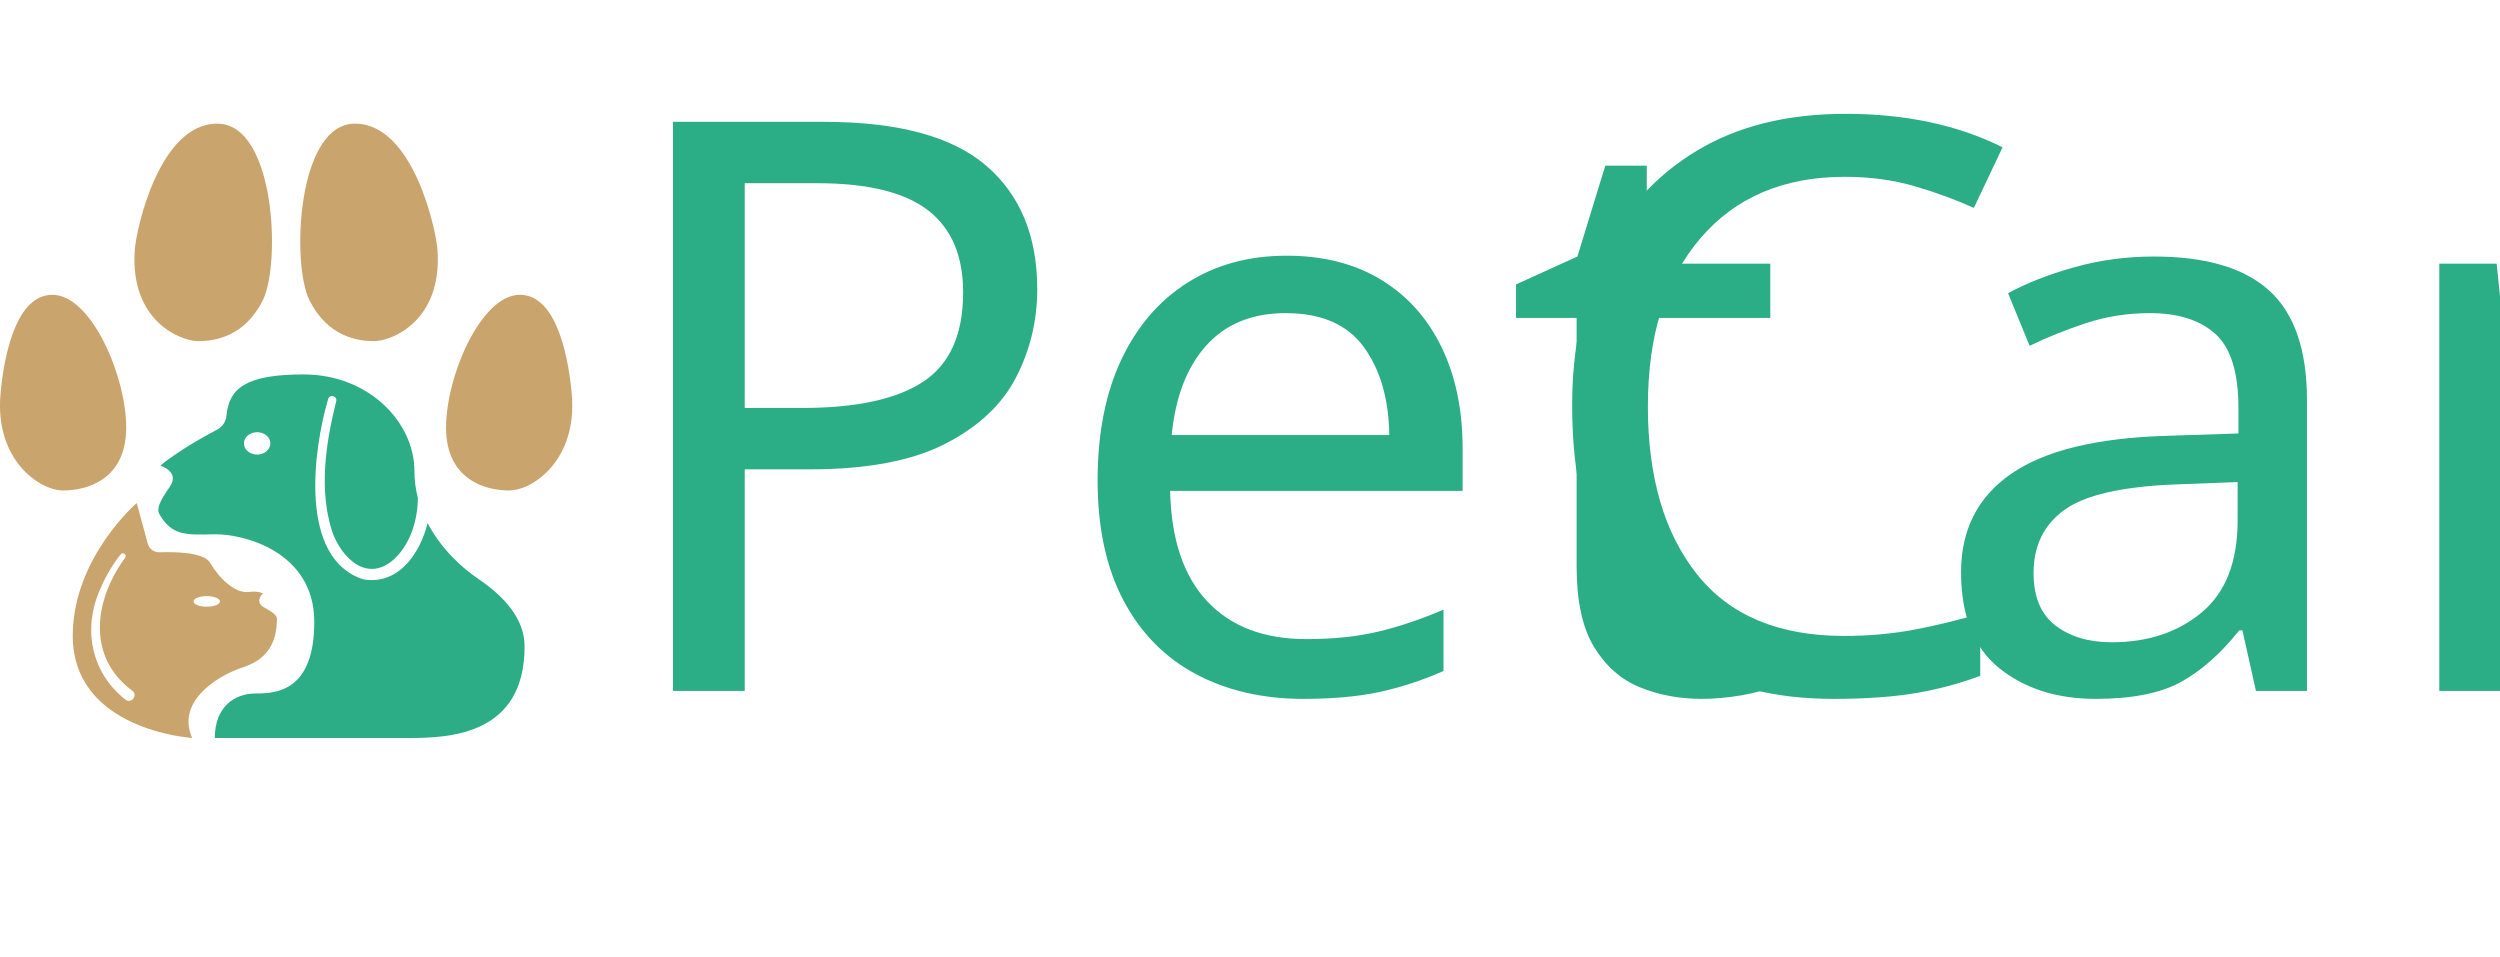
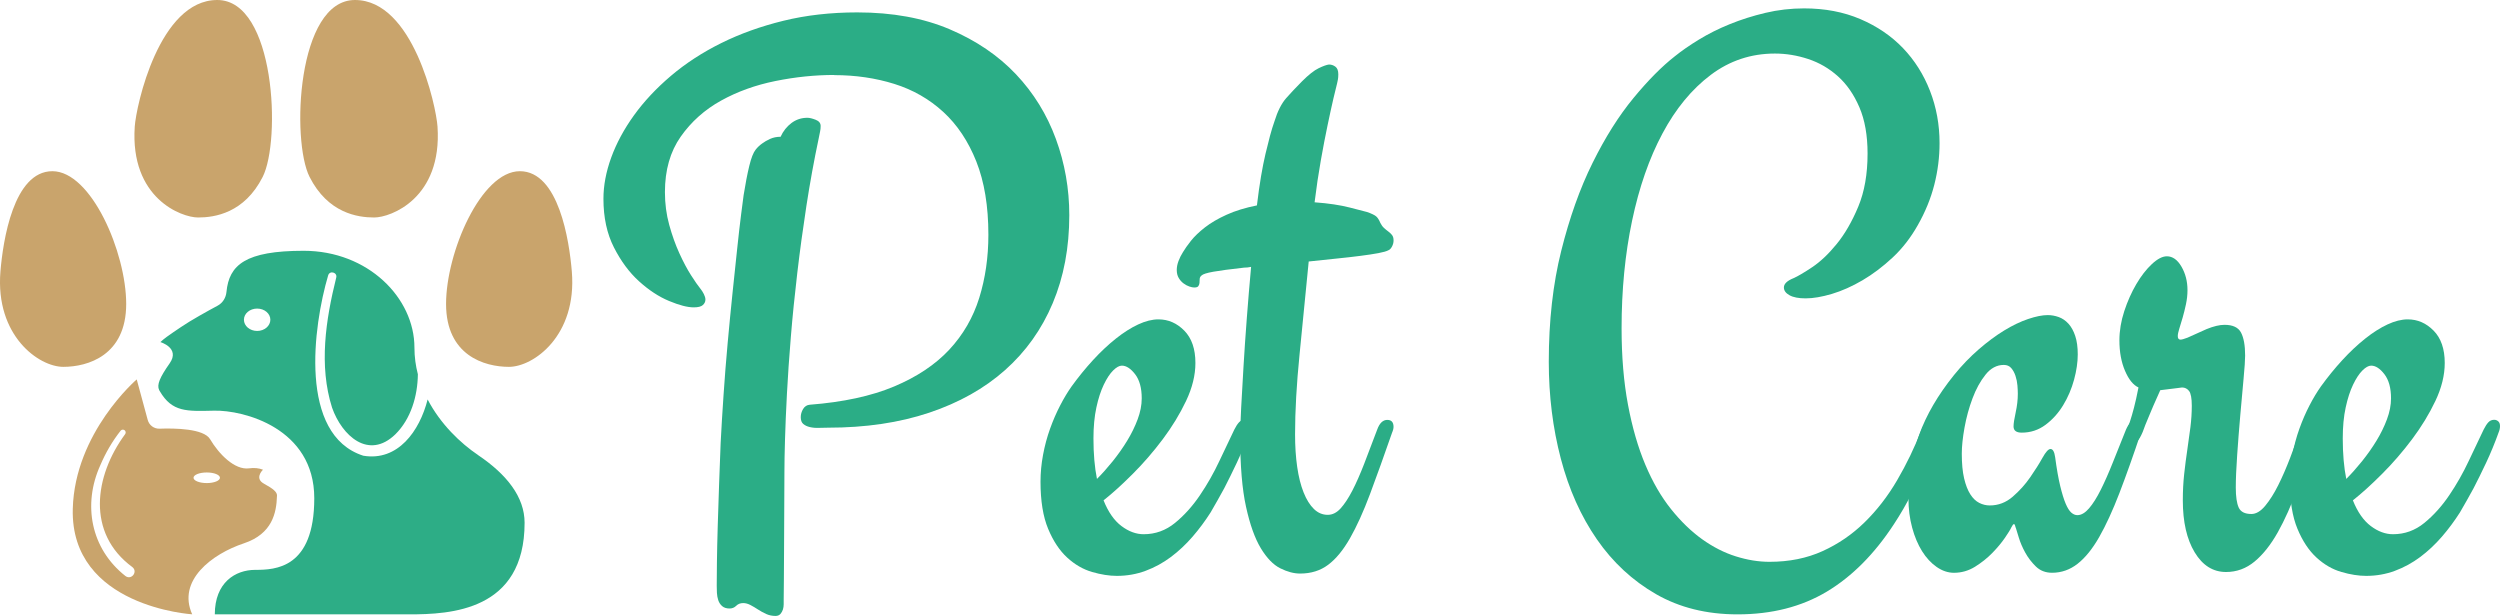
- <svg xmlns="http://www.w3.org/2000/svg" viewBox="0 0 947.73 362.65">
+ <svg xmlns="http://www.w3.org/2000/svg" viewBox="0 0 947.73 233.5">
  <defs>
    <style>
      .cls-1 {
-         letter-spacing: 0em;
-       }
- 
-       .cls-2 {
        fill: #2dad86;
      }

-       .cls-3 {
-         letter-spacing: 0em;
-       }
- 
-       .cls-5 {
+ .cls-3 {
        fill: #c9a46c;
      }

-       .cls-6 {
+       .cls-4 {
        fill: #2bad86;
-         font-family: Engagement-Regular, Engagement;
-         font-size: 302.16px;
-       }
- 
-       .cls-7 {
-         letter-spacing: -.05em;
-       }
- 
-       .cls-8 {
-         letter-spacing: -.03em;
      }
    </style>
  </defs>
  <g id="Layer_1" data-name="Layer 1">
    <g>
      <g>
-         <path class="cls-2" d="M181.24,219.38c-6.67-4.49-14.28-11.76-19.13-21.08-3.04,12.01-11.29,23.53-24.39,21.33-24.58-7.91-19-49.12-13.32-68.36.58-2.01,3.66-1.13,3.04.92-3.95,15.9-6.61,33.28-1.56,49.21,3.76,10.69,13.89,19.92,24,10.11,5.88-5.81,8.44-14.49,8.53-22.74v-.02c-.83-3.21-1.3-6.58-1.3-10.11,0-18.85-17.61-36.7-42-36.7-22.04,0-28.28,5.32-29.26,15.63-.21,2.18-1.41,4.13-3.33,5.17-3.83,2.05-10.24,5.6-13.92,8.12-1.99,1.35-3.83,2.57-5.43,3.74-.85.64-1.67,1.28-2.37,1.95,0,0,7.59,2.22,3.53,8.04-3.8,5.41-4.94,8.17-4,10.13.06.15.15.28.24.43,4.68,8.04,10.28,7.63,20.61,7.4,11.05-.26,37.96,6.54,37.96,33.2s-14.83,27.15-22.38,27.15-15.33,4.79-15.33,16.87h73.68c15.58,0,43.76-1.26,43.76-34.71,0-9.81-6.8-18.36-17.61-25.65ZM97.49,172.33c-2.78,0-5.02-1.9-5.02-4.25s2.24-4.23,5.02-4.23,5,1.9,5,4.23-2.24,4.25-5,4.25Z" />
-         <path class="cls-5" d="M100.05,230.21c-3.44-1.9-.9-4.75-.36-5.3-1.56-.6-3.36-.77-5.22-.51-5.54.77-11.56-5.51-14.83-11.05-2.39-4.04-13.42-4.19-19.17-3.98-2.09.06-3.93-1.3-4.47-3.31l-4.17-15.37s-23.49,20.14-24.24,49.06c-.98,37.22,45.27,39.99,45.27,39.99-5.79-12.83,7.52-22.89,19.6-26.91,10.84-3.61,12.33-11.67,12.53-17.83v-.13c.02-.06.02-.15.02-.24v-.02c-.06-1.28-1.45-2.48-4.96-4.4ZM47.55,265.23c-13.15-10.35-16.29-27.13-9.49-42.07,1.99-4.66,4.51-9,7.67-13.02.36-.45,1.05-.53,1.52-.17.47.38.53,1.07.15,1.54-11.63,15.8-14.71,37.49,2.78,50.34,2.2,1.75-.36,5.09-2.63,3.38ZM78.38,230c-2.78,0-5.02-.9-5.02-2.01s2.24-2.01,5.02-2.01,5,.9,5,2.01-2.24,2.01-5,2.01Z" />
-         <path class="cls-5" d="M.16,149.84c.96-11.72,4.97-38.08,19.7-38.08s27.98,30.79,27.98,50.33-14.57,23.84-23.84,23.84S-1.82,174.18.16,149.84Z" />
-         <path class="cls-5" d="M51.08,94.88c.53-7.93,9.27-48.01,31.29-48.01s24.17,53.31,17.22,67.05c-6.95,13.74-18.21,15.4-24.5,15.4s-25.83-7.28-24.01-34.44Z" />
-         <path class="cls-5" d="M216.78,149.84c-.96-11.72-4.97-38.08-19.7-38.08-14.73,0-27.98,30.79-27.98,50.33,0,19.54,14.57,23.84,23.84,23.84,9.27,0,25.83-11.75,23.84-36.09Z" />
-         <path class="cls-5" d="M165.86,94.88c-.53-7.93-9.27-48.01-31.29-48.01-22.02,0-24.17,53.31-17.22,67.05,6.95,13.74,18.21,15.4,24.5,15.4,6.29,0,25.83-7.28,24.01-34.44Z" />
+         <path class="cls-1" d="M181.24,172.51c-6.67-4.49-14.28-11.76-19.13-21.08-3.04,12.01-11.29,23.53-24.39,21.33-24.58-7.91-19-49.12-13.32-68.36.58-2.01,3.66-1.13,3.04.92-3.95,15.9-6.61,33.28-1.56,49.21,3.76,10.69,13.89,19.92,24,10.11,5.88-5.81,8.44-14.49,8.53-22.74v-.02c-.83-3.21-1.3-6.58-1.3-10.11,0-18.85-17.61-36.7-42-36.7-22.04,0-28.28,5.32-29.26,15.63-.21,2.18-1.41,4.13-3.33,5.17-3.83,2.05-10.24,5.6-13.92,8.12-1.99,1.35-3.83,2.57-5.43,3.74-.85.64-1.67,1.28-2.37,1.95,0,0,7.59,2.22,3.53,8.04-3.8,5.41-4.94,8.17-4,10.13.06.15.15.28.24.43,4.68,8.04,10.28,7.63,20.61,7.4,11.05-.26,37.96,6.54,37.96,33.2s-14.83,27.15-22.38,27.15-15.33,4.79-15.33,16.87h73.68c15.58,0,43.76-1.26,43.76-34.71,0-9.81-6.8-18.36-17.61-25.65ZM97.49,125.46c-2.78,0-5.02-1.9-5.02-4.25s2.24-4.23,5.02-4.23,5,1.9,5,4.23-2.24,4.25-5,4.25Z" />
+         <path class="cls-3" d="M100.05,183.35c-3.44-1.9-.9-4.75-.36-5.3-1.56-.6-3.36-.77-5.22-.51-5.54.77-11.56-5.51-14.83-11.05-2.39-4.04-13.42-4.19-19.17-3.98-2.09.06-3.93-1.3-4.47-3.31l-4.17-15.37s-23.49,20.14-24.24,49.06c-.98,37.22,45.27,39.99,45.27,39.99-5.79-12.83,7.52-22.89,19.6-26.91,10.84-3.61,12.33-11.67,12.53-17.83v-.13c.02-.06.02-.15.02-.24v-.02c-.06-1.28-1.45-2.48-4.96-4.4ZM47.55,218.36c-13.15-10.35-16.29-27.13-9.49-42.07,1.99-4.66,4.51-9,7.67-13.02.36-.45,1.05-.53,1.52-.17.47.38.53,1.07.15,1.54-11.63,15.8-14.71,37.49,2.78,50.34,2.2,1.75-.36,5.09-2.63,3.38ZM78.38,183.13c-2.78,0-5.02-.9-5.02-2.01s2.24-2.01,5.02-2.01,5,.9,5,2.01-2.24,2.01-5,2.01Z" />
+         <path class="cls-3" d="M.16,102.98c.96-11.72,4.97-38.08,19.7-38.08s27.98,30.79,27.98,50.33-14.57,23.84-23.84,23.84S-1.82,127.31.16,102.98Z" />
+         <path class="cls-3" d="M51.08,48.01C51.61,40.08,60.35,0,82.37,0s24.17,53.31,17.22,67.05c-6.95,13.74-18.21,15.4-24.5,15.4s-25.83-7.28-24.01-34.44Z" />
+         <path class="cls-3" d="M216.78,102.98c-.96-11.72-4.97-38.08-19.7-38.08-14.73,0-27.98,30.79-27.98,50.33,0,19.54,14.57,23.84,23.84,23.84,9.27,0,25.83-11.75,23.84-36.09Z" />
+         <path class="cls-3" d="M165.86,48.01C165.33,40.08,156.59,0,134.57,0c-22.02,0-24.17,53.31-17.22,67.05,6.95,13.74,18.21,15.4,24.5,15.4,6.29,0,25.83-7.28,24.01-34.44Z" />
      </g>
-       <text class="cls-6" transform="translate(225.82 261.92)">
-         <tspan class="cls-8" x="0" y="0">P</tspan>
-         <tspan class="cls-3" x="173.65" y="0">et </tspan>
-         <tspan class="cls-7" x="351.74" y="0">C</tspan>
-         <tspan class="cls-1" x="503.7" y="0">are</tspan>
-       </text>
+       <g>
+         <path class="cls-4" d="M316.26,28.42c-7.28,0-14.71.76-22.28,2.29-7.58,1.53-14.46,4.01-20.66,7.45-6.2,3.44-11.29,7.99-15.27,13.65-3.98,5.66-5.98,12.67-5.98,21.02,0,4.33.54,8.46,1.62,12.39,1.08,3.93,2.36,7.52,3.84,10.77,1.48,3.25,2.95,6.03,4.43,8.34,1.48,2.31,2.66,4.01,3.54,5.09.49.59.93,1.28,1.33,2.07.39.79.59,1.48.59,2.07,0,.79-.32,1.48-.96,2.07-.64.59-1.8.89-3.47.89-2.36,0-5.48-.81-9.37-2.43-3.89-1.62-7.67-4.11-11.36-7.45-3.69-3.34-6.86-7.62-9.52-12.84-2.66-5.21-3.98-11.36-3.98-18.44,0-5.02.98-10.23,2.95-15.64,1.97-5.41,4.84-10.75,8.63-16.01,3.79-5.26,8.46-10.25,14.02-14.97,5.56-4.72,11.9-8.85,19.03-12.39,7.13-3.54,15-6.37,23.61-8.48,8.61-2.11,17.93-3.17,27.96-3.17,13.38,0,25.08,2.14,35.11,6.42,10.03,4.28,18.39,9.96,25.08,17.04,6.69,7.08,11.73,15.25,15.12,24.49,3.39,9.25,5.09,18.88,5.09,28.92,0,12.3-2.09,23.41-6.27,33.34-4.18,9.94-10.21,18.39-18.07,25.38-7.87,6.99-17.46,12.37-28.77,16.16-11.31,3.79-24.1,5.68-38.36,5.68-1.08,0-2.24.03-3.47.07-1.23.05-2.36-.05-3.39-.29-1.03-.24-1.87-.64-2.51-1.18-.64-.54-.96-1.4-.96-2.58,0-1.08.3-2.11.89-3.1.59-.98,1.42-1.52,2.51-1.62,12.69-.98,23.36-3.29,32.02-6.93,8.65-3.64,15.61-8.29,20.88-13.94,5.26-5.65,9.05-12.2,11.36-19.62,2.31-7.42,3.47-15.42,3.47-23.97,0-10.82-1.53-20.07-4.57-27.74-3.05-7.67-7.23-13.94-12.54-18.81-5.31-4.87-11.51-8.41-18.59-10.62-7.08-2.21-14.66-3.32-22.72-3.32ZM295.9,51.88c.98-2.16,2.36-3.91,4.13-5.24,1.77-1.33,3.79-1.99,6.05-1.99.79,0,1.82.25,3.1.74,1.28.49,1.92,1.28,1.92,2.36,0,.79-.07,1.5-.22,2.14-.15.64-.32,1.5-.52,2.58-1.77,8.36-3.32,16.87-4.65,25.52-1.33,8.66-2.49,17.17-3.47,25.52-.98,8.36-1.8,16.4-2.43,24.12-.64,7.72-1.13,14.88-1.48,21.47-.35,6.59-.59,12.42-.74,17.48-.15,5.07-.22,9.12-.22,12.17,0,4.92-.03,9.94-.07,15.05-.05,5.12-.07,9.91-.07,14.39s-.02,8.43-.07,11.88c-.05,3.44-.07,5.9-.07,7.38v1.62c0,.69-.1,1.35-.29,1.99-.2.64-.52,1.2-.96,1.7-.44.49-1.06.74-1.84.74-1.28,0-2.46-.25-3.54-.74-1.08-.49-2.12-1.06-3.1-1.7-.98-.64-1.94-1.21-2.88-1.7-.94-.49-1.84-.74-2.73-.74-1.08,0-1.97.34-2.66,1.03-.69.69-1.53,1.03-2.51,1.03-1.18,0-2.12-.3-2.8-.89-.69-.59-1.18-1.33-1.48-2.21-.29-.89-.47-1.82-.52-2.8-.05-.98-.07-1.87-.07-2.66,0-1.87.02-4.82.07-8.85.05-4.03.15-8.58.3-13.65.15-5.06.32-10.38.52-15.93.2-5.56.39-10.79.59-15.71.29-5.7.66-11.83,1.11-18.37.44-6.54.96-13.06,1.55-19.55.59-6.49,1.2-12.81,1.84-18.96.64-6.15,1.23-11.75,1.77-16.82.54-5.06,1.03-9.37,1.48-12.91.44-3.54.76-6,.96-7.38.69-4.33,1.4-8.02,2.14-11.07.74-3.05,1.55-5.11,2.43-6.2.69-.88,1.52-1.67,2.51-2.36.79-.59,1.77-1.16,2.95-1.7,1.18-.54,2.51-.81,3.98-.81Z" />
+         <path class="cls-4" d="M471.91,159.14c.59,0,1.11.2,1.55.59.44.39.66.98.66,1.77s-.15,1.53-.44,2.21c-1.48,4.13-3.08,8.02-4.79,11.66-1.72,3.64-3.32,6.89-4.8,9.74-1.77,3.25-3.49,6.29-5.16,9.15-2.07,3.25-4.35,6.32-6.86,9.22-2.51,2.9-5.24,5.46-8.19,7.67-2.95,2.21-6.15,3.96-9.59,5.24-3.44,1.28-7.08,1.92-10.92,1.92-2.85,0-5.98-.49-9.37-1.48-3.39-.98-6.54-2.8-9.44-5.46-2.9-2.66-5.31-6.29-7.23-10.92-1.92-4.62-2.88-10.57-2.88-17.85,0-3.34.32-6.74.96-10.18.64-3.44,1.53-6.74,2.66-9.89,1.13-3.15,2.41-6.1,3.84-8.85,1.42-2.75,2.88-5.16,4.35-7.23,2.56-3.54,5.26-6.86,8.11-9.96,2.85-3.1,5.73-5.8,8.63-8.11,2.9-2.31,5.73-4.11,8.48-5.39,2.75-1.28,5.31-1.92,7.67-1.92,3.74,0,7.01,1.43,9.81,4.28,2.8,2.85,4.21,6.93,4.21,12.25,0,4.62-1.18,9.42-3.54,14.39-2.36,4.97-5.31,9.81-8.85,14.53-3.54,4.72-7.33,9.1-11.36,13.13-4.03,4.03-7.72,7.38-11.07,10.03,1.77,4.43,4.03,7.67,6.79,9.74,2.75,2.07,5.56,3.1,8.41,3.1,4.43,0,8.38-1.42,11.88-4.28,3.49-2.85,6.64-6.34,9.44-10.48,2.8-4.13,5.26-8.46,7.38-12.98,2.12-4.52,4.01-8.51,5.68-11.95.59-1.18,1.18-2.09,1.77-2.73.59-.64,1.33-.96,2.21-.96ZM414.52,166.22c0,5.8.44,10.92,1.33,15.34,1.97-1.97,3.96-4.21,5.98-6.71,2.01-2.51,3.84-5.09,5.46-7.75,1.62-2.66,2.95-5.36,3.98-8.12,1.03-2.75,1.55-5.41,1.55-7.97,0-3.93-.84-6.98-2.51-9.15-1.67-2.16-3.35-3.25-5.02-3.25-.98,0-2.09.62-3.32,1.84-1.23,1.23-2.41,3.02-3.54,5.38-1.13,2.36-2.07,5.24-2.8,8.63s-1.11,7.3-1.11,11.73Z" />
+         <path class="cls-4" d="M527.83,163.72c-3.15,9.05-5.97,16.92-8.48,23.61-2.51,6.69-5.04,12.27-7.6,16.75-2.56,4.48-5.31,7.82-8.26,10.03s-6.49,3.32-10.62,3.32c-2.36,0-4.87-.66-7.52-1.99-2.66-1.33-5.11-3.86-7.38-7.6-2.26-3.74-4.13-8.97-5.61-15.71-1.48-6.74-2.21-15.51-2.21-26.34,0-2.85.12-6.61.37-11.29.25-4.67.54-9.88.89-15.64.34-5.75.76-11.85,1.25-18.29.49-6.44,1.03-12.91,1.62-19.4-.49.1-.94.17-1.33.22-.39.05-.84.07-1.33.07-5.31.59-9.2,1.11-11.66,1.55-2.46.44-3.93.91-4.43,1.4-.49.39-.74.86-.74,1.4s-.02,1.03-.07,1.48c-.05.44-.2.84-.44,1.18-.24.35-.76.52-1.55.52-.49,0-1.11-.12-1.84-.37-.74-.24-1.48-.64-2.21-1.18-.74-.54-1.35-1.23-1.84-2.07-.49-.83-.74-1.84-.74-3.02,0-1.08.22-2.21.66-3.39.44-1.18,1.01-2.31,1.7-3.39.69-1.18,1.7-2.6,3.02-4.28,1.33-1.67,3.1-3.37,5.31-5.09,2.21-1.72,4.94-3.32,8.19-4.79,3.25-1.48,7.08-2.66,11.51-3.54.49-4.13,1.01-7.79,1.55-10.99.54-3.2,1.11-6.05,1.7-8.56.59-2.51,1.16-4.77,1.7-6.79.54-2.02,1.11-3.86,1.7-5.53,1.18-3.84,2.66-6.76,4.43-8.78,1.77-2.01,3.79-4.15,6.05-6.42,2.46-2.46,4.55-4.11,6.27-4.94,1.72-.83,3.03-1.3,3.91-1.4.89,0,1.7.27,2.43.81.74.54,1.11,1.5,1.11,2.88,0,.79-.05,1.45-.15,1.99-.1.54-.2,1.01-.29,1.4-.29,1.08-.76,3-1.4,5.75-.64,2.75-1.38,6.12-2.21,10.11-.84,3.98-1.7,8.46-2.58,13.43-.88,4.97-1.67,10.25-2.36,15.86,5.31.39,9.76,1.06,13.35,1.99,3.59.94,5.78,1.5,6.57,1.7,1.67.59,2.8,1.13,3.39,1.62.59.49,1.13,1.33,1.62,2.51.39.79.86,1.43,1.4,1.92.54.49,1.08.94,1.62,1.33.54.39,1.01.84,1.4,1.33.39.49.59,1.18.59,2.07,0,.79-.2,1.55-.59,2.29-.39.74-.84,1.21-1.33,1.4-.69.39-1.97.76-3.84,1.11-1.87.35-4.13.69-6.79,1.03-2.66.35-5.68.69-9.07,1.03-3.39.35-6.91.71-10.55,1.11-1.18,12.2-2.34,23.95-3.47,35.26-1.13,11.31-1.7,21.39-1.7,30.25,0,4.53.27,8.66.81,12.39.54,3.74,1.35,6.96,2.43,9.66,1.08,2.71,2.38,4.79,3.91,6.27,1.52,1.48,3.27,2.21,5.24,2.21,1.77,0,3.39-.81,4.87-2.43,1.47-1.62,2.95-3.86,4.43-6.71,1.48-2.85,2.97-6.25,4.5-10.18,1.52-3.93,3.17-8.26,4.94-12.98.89-2.46,2.16-3.69,3.84-3.69,1.57,0,2.36.89,2.36,2.66,0,.29-.05.64-.15,1.03-.1.39-.2.69-.29.89Z" />
+         <path class="cls-4" d="M735.27,54.24c0,5.31-.66,10.57-1.99,15.79-1.33,5.21-3.42,10.33-6.27,15.34-2.66,4.72-5.83,8.8-9.52,12.25-3.69,3.44-7.5,6.32-11.43,8.63-3.94,2.31-7.8,4.03-11.58,5.16-3.79,1.13-7.11,1.7-9.96,1.7-2.66,0-4.7-.39-6.12-1.18-1.43-.79-2.14-1.77-2.14-2.95,0-1.38,1.23-2.56,3.69-3.54,1.57-.69,3.91-2.07,7.01-4.13,3.1-2.07,6.2-4.99,9.29-8.78,3.1-3.79,5.83-8.51,8.19-14.16,2.36-5.65,3.54-12.37,3.54-20.14,0-6.88-1.03-12.74-3.1-17.56-2.07-4.82-4.77-8.73-8.12-11.73-3.34-3-7.11-5.19-11.29-6.57-4.18-1.38-8.39-2.07-12.62-2.07-9.05,0-17.17,2.71-24.34,8.11-7.18,5.41-13.28,12.81-18.29,22.21-5.02,9.39-8.85,20.41-11.51,33.05-2.66,12.64-3.98,26.24-3.98,40.79,0,10.72.81,20.39,2.43,28.99,1.62,8.61,3.81,16.18,6.57,22.72,2.75,6.54,6,12.15,9.74,16.82,3.74,4.67,7.67,8.48,11.8,11.43,4.13,2.95,8.38,5.12,12.76,6.49,4.38,1.38,8.63,2.07,12.76,2.07,7.47,0,14.19-1.35,20.14-4.06,5.95-2.7,11.26-6.34,15.93-10.92,4.67-4.57,8.78-9.88,12.32-15.93,3.54-6.05,6.64-12.47,9.29-19.25.49-1.28,1.16-2.21,1.99-2.8.83-.59,1.65-.89,2.43-.89,1.38,0,2.07.79,2.07,2.36,0,.69-.42,2.31-1.25,4.87-.84,2.56-2.02,5.61-3.54,9.15-1.53,3.54-3.32,7.35-5.38,11.43-2.07,4.08-4.33,7.99-6.79,11.73-7.38,11.31-15.86,19.84-25.45,25.6-9.59,5.75-20.88,8.63-33.86,8.63-11.71,0-22.01-2.56-30.91-7.67-8.9-5.12-16.38-12.05-22.43-20.8-6.05-8.75-10.6-18.93-13.65-30.54-3.05-11.6-4.57-23.85-4.57-36.74,0-15.44,1.57-29.46,4.72-42.05,3.15-12.59,7.1-23.7,11.88-33.34,4.77-9.64,9.93-17.83,15.49-24.57,5.56-6.74,10.79-12.02,15.71-15.86,2.56-2.07,5.61-4.18,9.15-6.34,3.54-2.16,7.42-4.11,11.66-5.83,4.23-1.72,8.73-3.15,13.5-4.28,4.77-1.13,9.66-1.7,14.68-1.7,7.87,0,14.98,1.35,21.32,4.06,6.34,2.71,11.73,6.37,16.16,10.99,4.43,4.62,7.84,10.03,10.25,16.23,2.41,6.2,3.62,12.79,3.62,19.77Z" />
+         <path class="cls-4" d="M811.7,163.72c-2.95,8.85-5.71,16.6-8.26,23.24-2.56,6.64-5.12,12.2-7.67,16.67-2.56,4.48-5.29,7.84-8.19,10.11-2.9,2.26-6.12,3.39-9.66,3.39-2.46,0-4.5-.79-6.12-2.36s-2.98-3.34-4.06-5.31c-1.08-1.97-1.89-3.86-2.43-5.68-.54-1.82-.91-3.02-1.11-3.61-.1-.2-.2-.49-.29-.89-.1-.39-.25-.59-.44-.59s-.37.15-.52.44-.32.59-.52.89c-.29.69-1.08,1.97-2.36,3.84-1.28,1.87-2.88,3.79-4.79,5.75-1.92,1.97-4.11,3.71-6.57,5.24-2.46,1.52-5.12,2.29-7.97,2.29-2.26,0-4.45-.74-6.57-2.21-2.12-1.48-3.96-3.47-5.53-5.98-1.57-2.51-2.83-5.48-3.76-8.93-.93-3.44-1.4-7.13-1.4-11.07,0-8.56,1.35-16.6,4.06-24.12s7.11-15.07,13.21-22.65c2.95-3.64,6.07-6.88,9.37-9.74,3.29-2.85,6.51-5.24,9.66-7.16,3.15-1.92,6.17-3.37,9.07-4.35,2.9-.98,5.39-1.48,7.45-1.48,1.38,0,2.75.25,4.13.74,1.38.49,2.6,1.33,3.69,2.51,1.08,1.18,1.94,2.73,2.58,4.65.64,1.92.96,4.26.96,7.01,0,2.95-.47,6.15-1.4,9.59-.94,3.44-2.31,6.67-4.13,9.66-1.82,3-4.06,5.48-6.71,7.45-2.66,1.97-5.66,2.95-9,2.95-2.07,0-3.1-.79-3.1-2.36,0-1.08.27-2.85.81-5.31.54-2.46.81-4.82.81-7.08,0-.89-.05-1.94-.15-3.17-.1-1.23-.35-2.43-.74-3.62-.39-1.18-.94-2.16-1.62-2.95-.69-.79-1.62-1.18-2.8-1.18-2.66,0-4.97,1.23-6.93,3.69-1.97,2.46-3.62,5.46-4.94,9-1.33,3.54-2.34,7.23-3.03,11.07-.69,3.84-1.03,7.13-1.03,9.88,0,3.74.29,6.86.88,9.37.59,2.51,1.38,4.53,2.36,6.05.98,1.53,2.11,2.61,3.39,3.25,1.28.64,2.61.96,3.98.96,3.25,0,6.15-1.11,8.7-3.32,2.56-2.21,4.77-4.67,6.64-7.38,1.87-2.7,3.42-5.16,4.65-7.38,1.23-2.21,2.24-3.32,3.02-3.32.89,0,1.48,1.03,1.77,3.1.59,4.43,1.23,8.07,1.92,10.92.69,2.85,1.38,5.09,2.07,6.71.69,1.62,1.4,2.75,2.14,3.39.74.64,1.5.96,2.29.96,1.48,0,2.95-.86,4.43-2.58,1.48-1.72,2.95-4.06,4.43-7.01,1.48-2.95,3-6.39,4.57-10.33,1.57-3.93,3.25-8.11,5.02-12.54,1.08-2.46,2.36-3.69,3.84-3.69s2.21.89,2.21,2.66c0,.69-.1,1.33-.29,1.92Z" />
+         <path class="cls-4" d="M877.94,163.72c-2.26,7.67-4.57,14.75-6.93,21.25-2.36,6.49-4.87,12.1-7.52,16.82-2.66,4.72-5.58,8.41-8.78,11.07-3.2,2.66-6.81,3.98-10.84,3.98-4.92,0-8.88-2.48-11.88-7.45-3-4.96-4.5-11.53-4.5-19.7,0-3.54.17-6.88.52-10.03.34-3.15.74-6.2,1.18-9.15.44-2.95.83-5.8,1.18-8.56.34-2.75.52-5.46.52-8.12,0-2.85-.35-4.72-1.03-5.61-.69-.88-1.58-1.33-2.66-1.33-.2,0-.39.03-.59.07-.2.05-.57.1-1.11.15-.54.05-1.33.15-2.36.29-1.03.15-2.43.32-4.2.52-1.08,2.36-1.97,4.35-2.66,5.98-.69,1.62-1.28,3.02-1.77,4.21-.49,1.18-.91,2.19-1.25,3.02-.35.84-.66,1.7-.96,2.58-.79,1.87-1.48,3.02-2.07,3.47-.59.44-1.28.66-2.07.66-.59,0-1.11-.24-1.55-.74-.44-.49-.66-1.18-.66-2.07,0-.59.15-1.3.44-2.14.29-.83.66-1.92,1.11-3.25s.93-3.02,1.48-5.09c.54-2.07,1.11-4.62,1.7-7.67-1.97-.89-3.67-2.97-5.09-6.27-1.42-3.29-2.14-7.16-2.14-11.58,0-3.64.62-7.33,1.84-11.07,1.23-3.74,2.75-7.16,4.57-10.25,1.82-3.1,3.79-5.63,5.9-7.6,2.11-1.97,4.01-2.95,5.68-2.95,2.16,0,4.01,1.3,5.53,3.91,1.52,2.61,2.29,5.58,2.29,8.93,0,1.77-.2,3.57-.59,5.39-.39,1.82-.81,3.49-1.25,5.02-.44,1.53-.86,2.9-1.25,4.13-.39,1.23-.59,2.19-.59,2.88,0,.88.34,1.33,1.03,1.33.49,0,1.38-.25,2.66-.74l7.23-3.25c2.66-1.08,4.92-1.62,6.79-1.62,3.15,0,5.24.98,6.27,2.95,1.03,1.97,1.55,4.87,1.55,8.71,0,1.67-.2,4.6-.59,8.78-.39,4.18-.81,8.8-1.25,13.87-.44,5.07-.84,10.11-1.18,15.12-.35,5.02-.52,9.1-.52,12.25,0,3.44.37,5.98,1.11,7.6.74,1.62,2.34,2.43,4.8,2.43,1.77,0,3.52-1.03,5.24-3.1,1.72-2.07,3.37-4.67,4.94-7.82,1.57-3.15,3.07-6.59,4.5-10.33,1.42-3.74,2.73-7.33,3.91-10.77.88-2.46,2.16-3.69,3.84-3.69,1.57,0,2.36.89,2.36,2.66,0,.29-.03.59-.07.88-.05.29-.12.64-.22,1.03Z" />
+         <path class="cls-4" d="M945.52,159.14c.59,0,1.11.2,1.55.59.44.39.66.98.66,1.77s-.15,1.53-.44,2.21c-1.48,4.13-3.08,8.02-4.79,11.66-1.72,3.64-3.32,6.89-4.8,9.74-1.77,3.25-3.49,6.29-5.16,9.15-2.07,3.25-4.35,6.32-6.86,9.22-2.51,2.9-5.24,5.46-8.19,7.67-2.95,2.21-6.15,3.96-9.59,5.24-3.44,1.28-7.08,1.92-10.92,1.92-2.85,0-5.98-.49-9.37-1.48-3.39-.98-6.54-2.8-9.44-5.46-2.9-2.66-5.31-6.29-7.23-10.92-1.92-4.62-2.88-10.57-2.88-17.85,0-3.34.32-6.74.96-10.18.64-3.44,1.53-6.74,2.66-9.89,1.13-3.15,2.41-6.1,3.84-8.85,1.42-2.75,2.88-5.16,4.35-7.23,2.56-3.54,5.26-6.86,8.11-9.96,2.85-3.1,5.73-5.8,8.63-8.11,2.9-2.31,5.73-4.11,8.48-5.39,2.75-1.28,5.31-1.92,7.67-1.92,3.74,0,7.01,1.43,9.81,4.28,2.8,2.85,4.21,6.93,4.21,12.25,0,4.62-1.18,9.42-3.54,14.39-2.36,4.97-5.31,9.81-8.85,14.53-3.54,4.72-7.33,9.1-11.36,13.13s-7.72,7.38-11.07,10.03c1.77,4.43,4.03,7.67,6.79,9.74,2.75,2.07,5.56,3.1,8.41,3.1,4.43,0,8.38-1.42,11.88-4.28,3.49-2.85,6.64-6.34,9.44-10.48,2.8-4.13,5.26-8.46,7.38-12.98,2.11-4.52,4.01-8.51,5.68-11.95.59-1.18,1.18-2.09,1.77-2.73.59-.64,1.33-.96,2.21-.96ZM888.12,166.22c0,5.8.44,10.92,1.33,15.34,1.97-1.97,3.96-4.21,5.98-6.71,2.01-2.51,3.84-5.09,5.46-7.75,1.62-2.66,2.95-5.36,3.98-8.12,1.03-2.75,1.55-5.41,1.55-7.97,0-3.93-.84-6.98-2.51-9.15-1.67-2.16-3.34-3.25-5.02-3.25-.98,0-2.09.62-3.32,1.84-1.23,1.23-2.41,3.02-3.54,5.38-1.13,2.36-2.07,5.24-2.8,8.63-.74,3.39-1.11,7.3-1.11,11.73Z" />
+       </g>
    </g>
  </g>
</svg>
